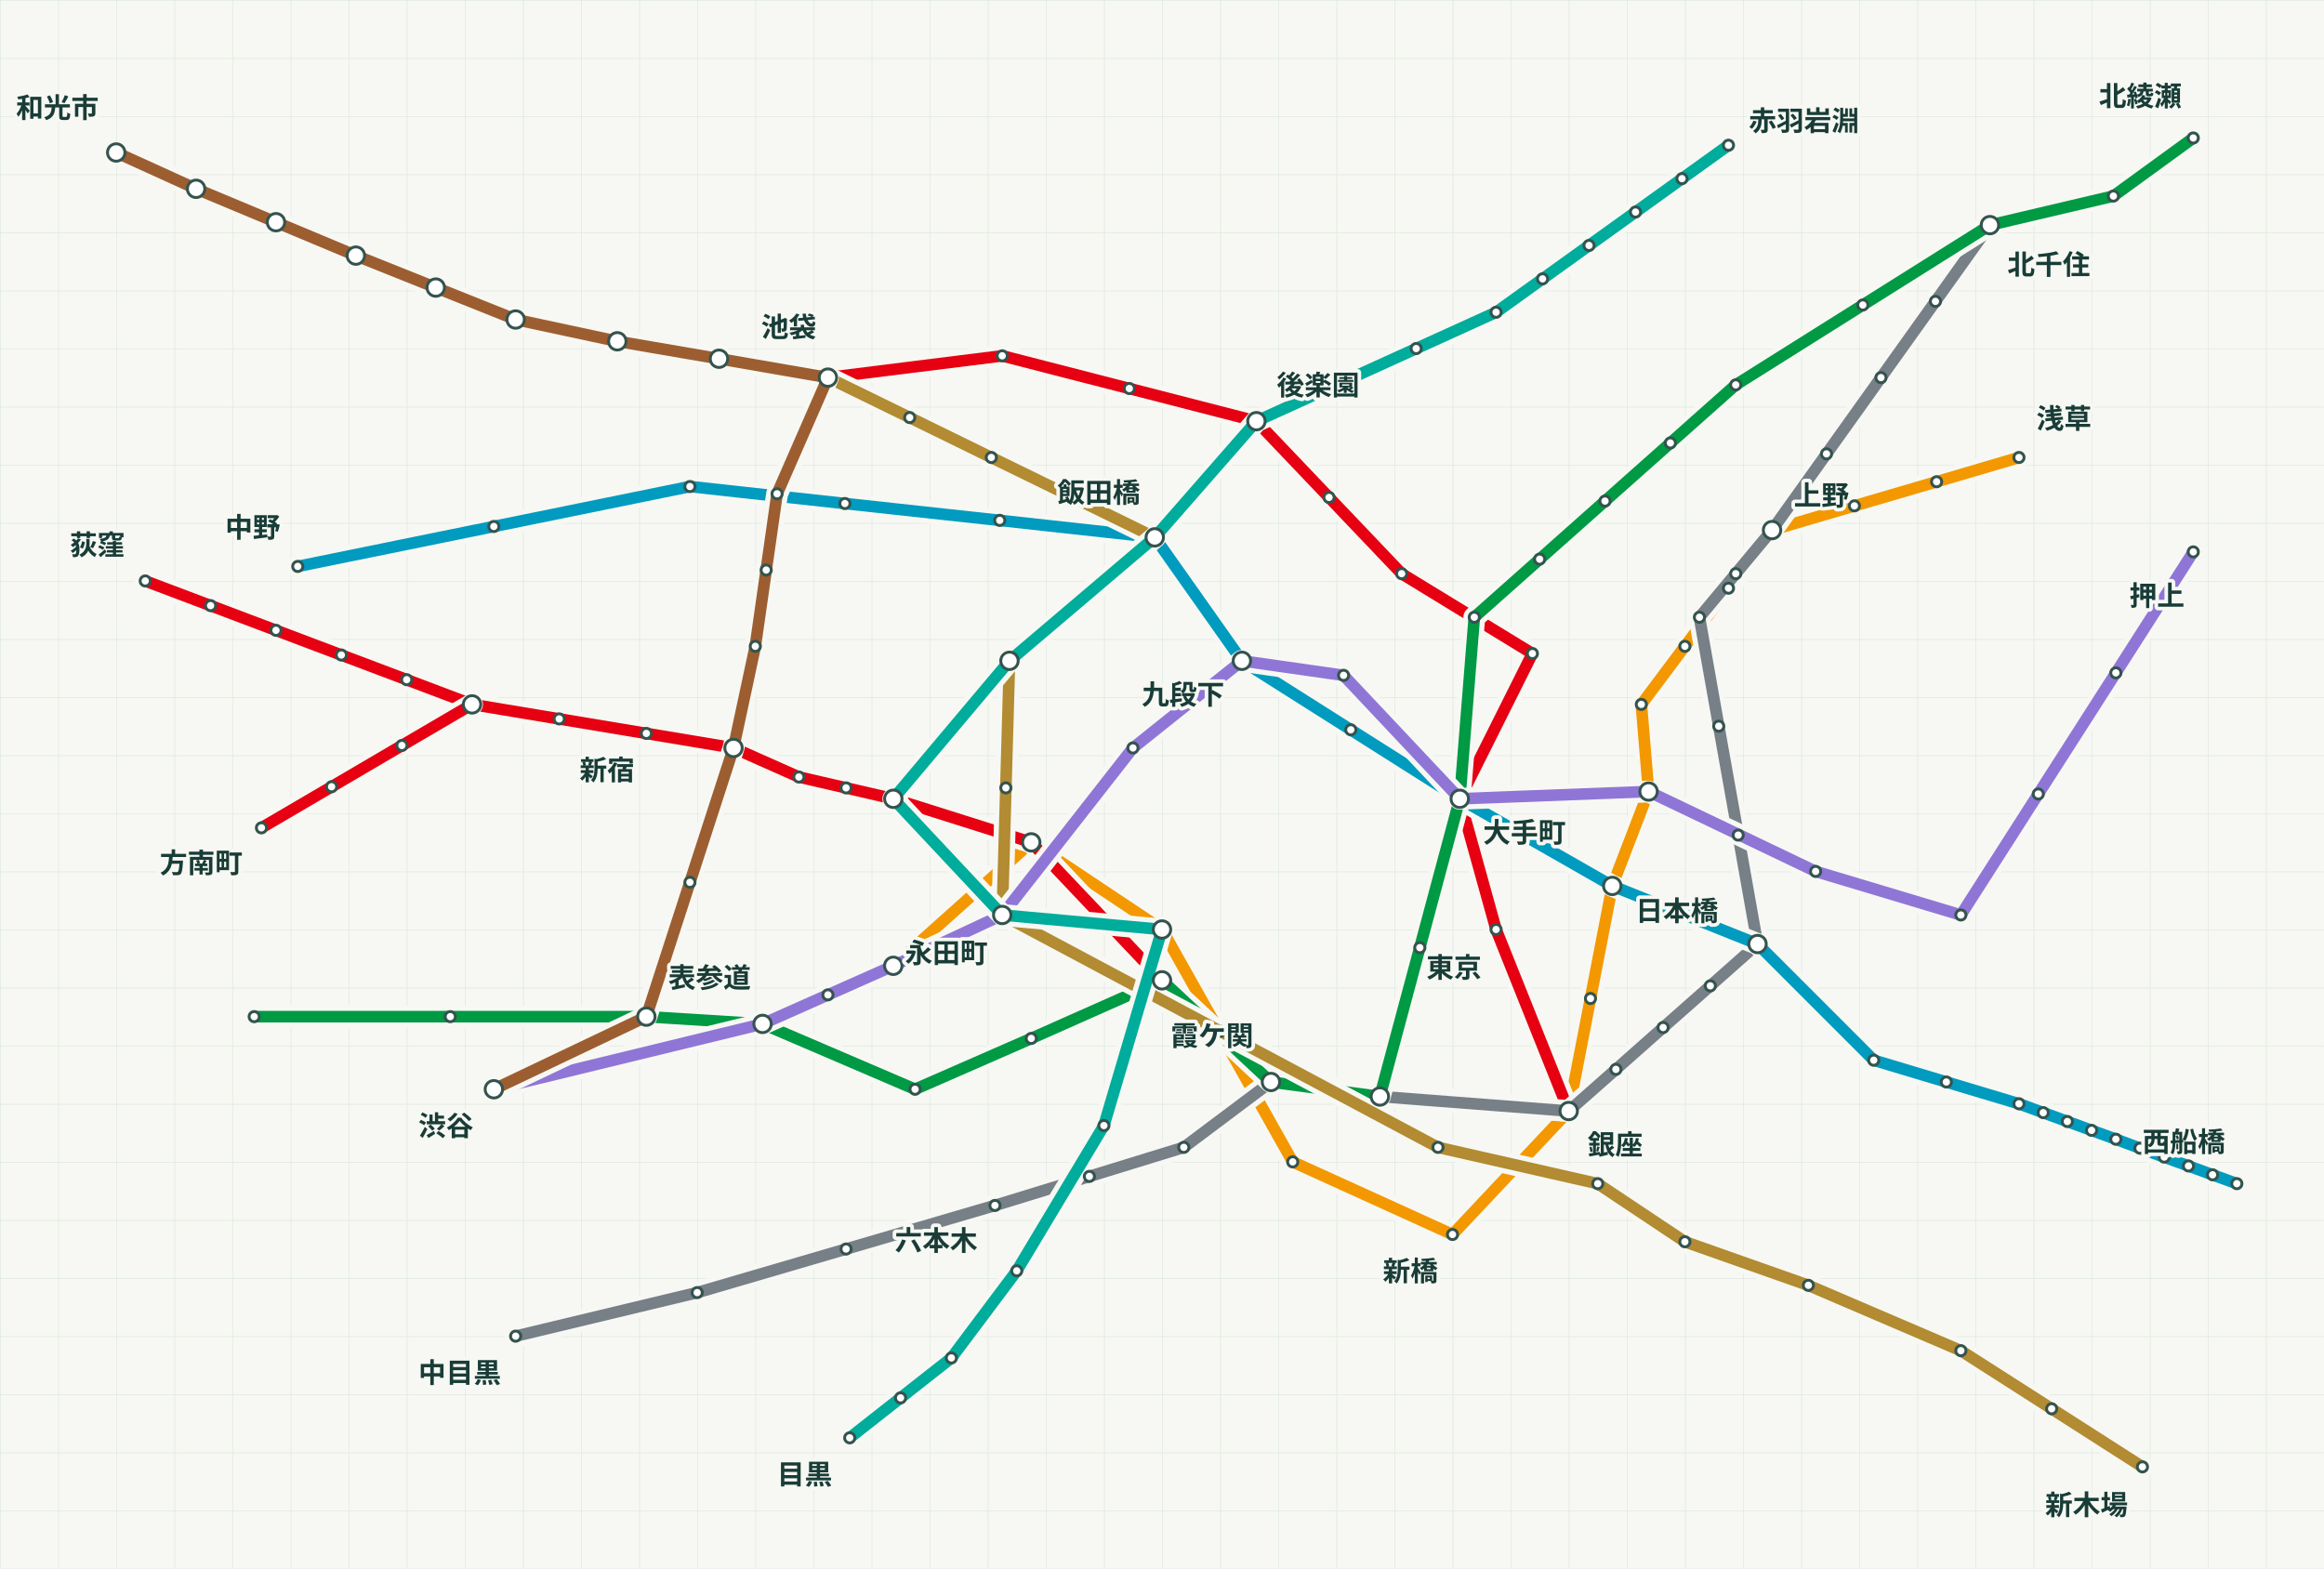
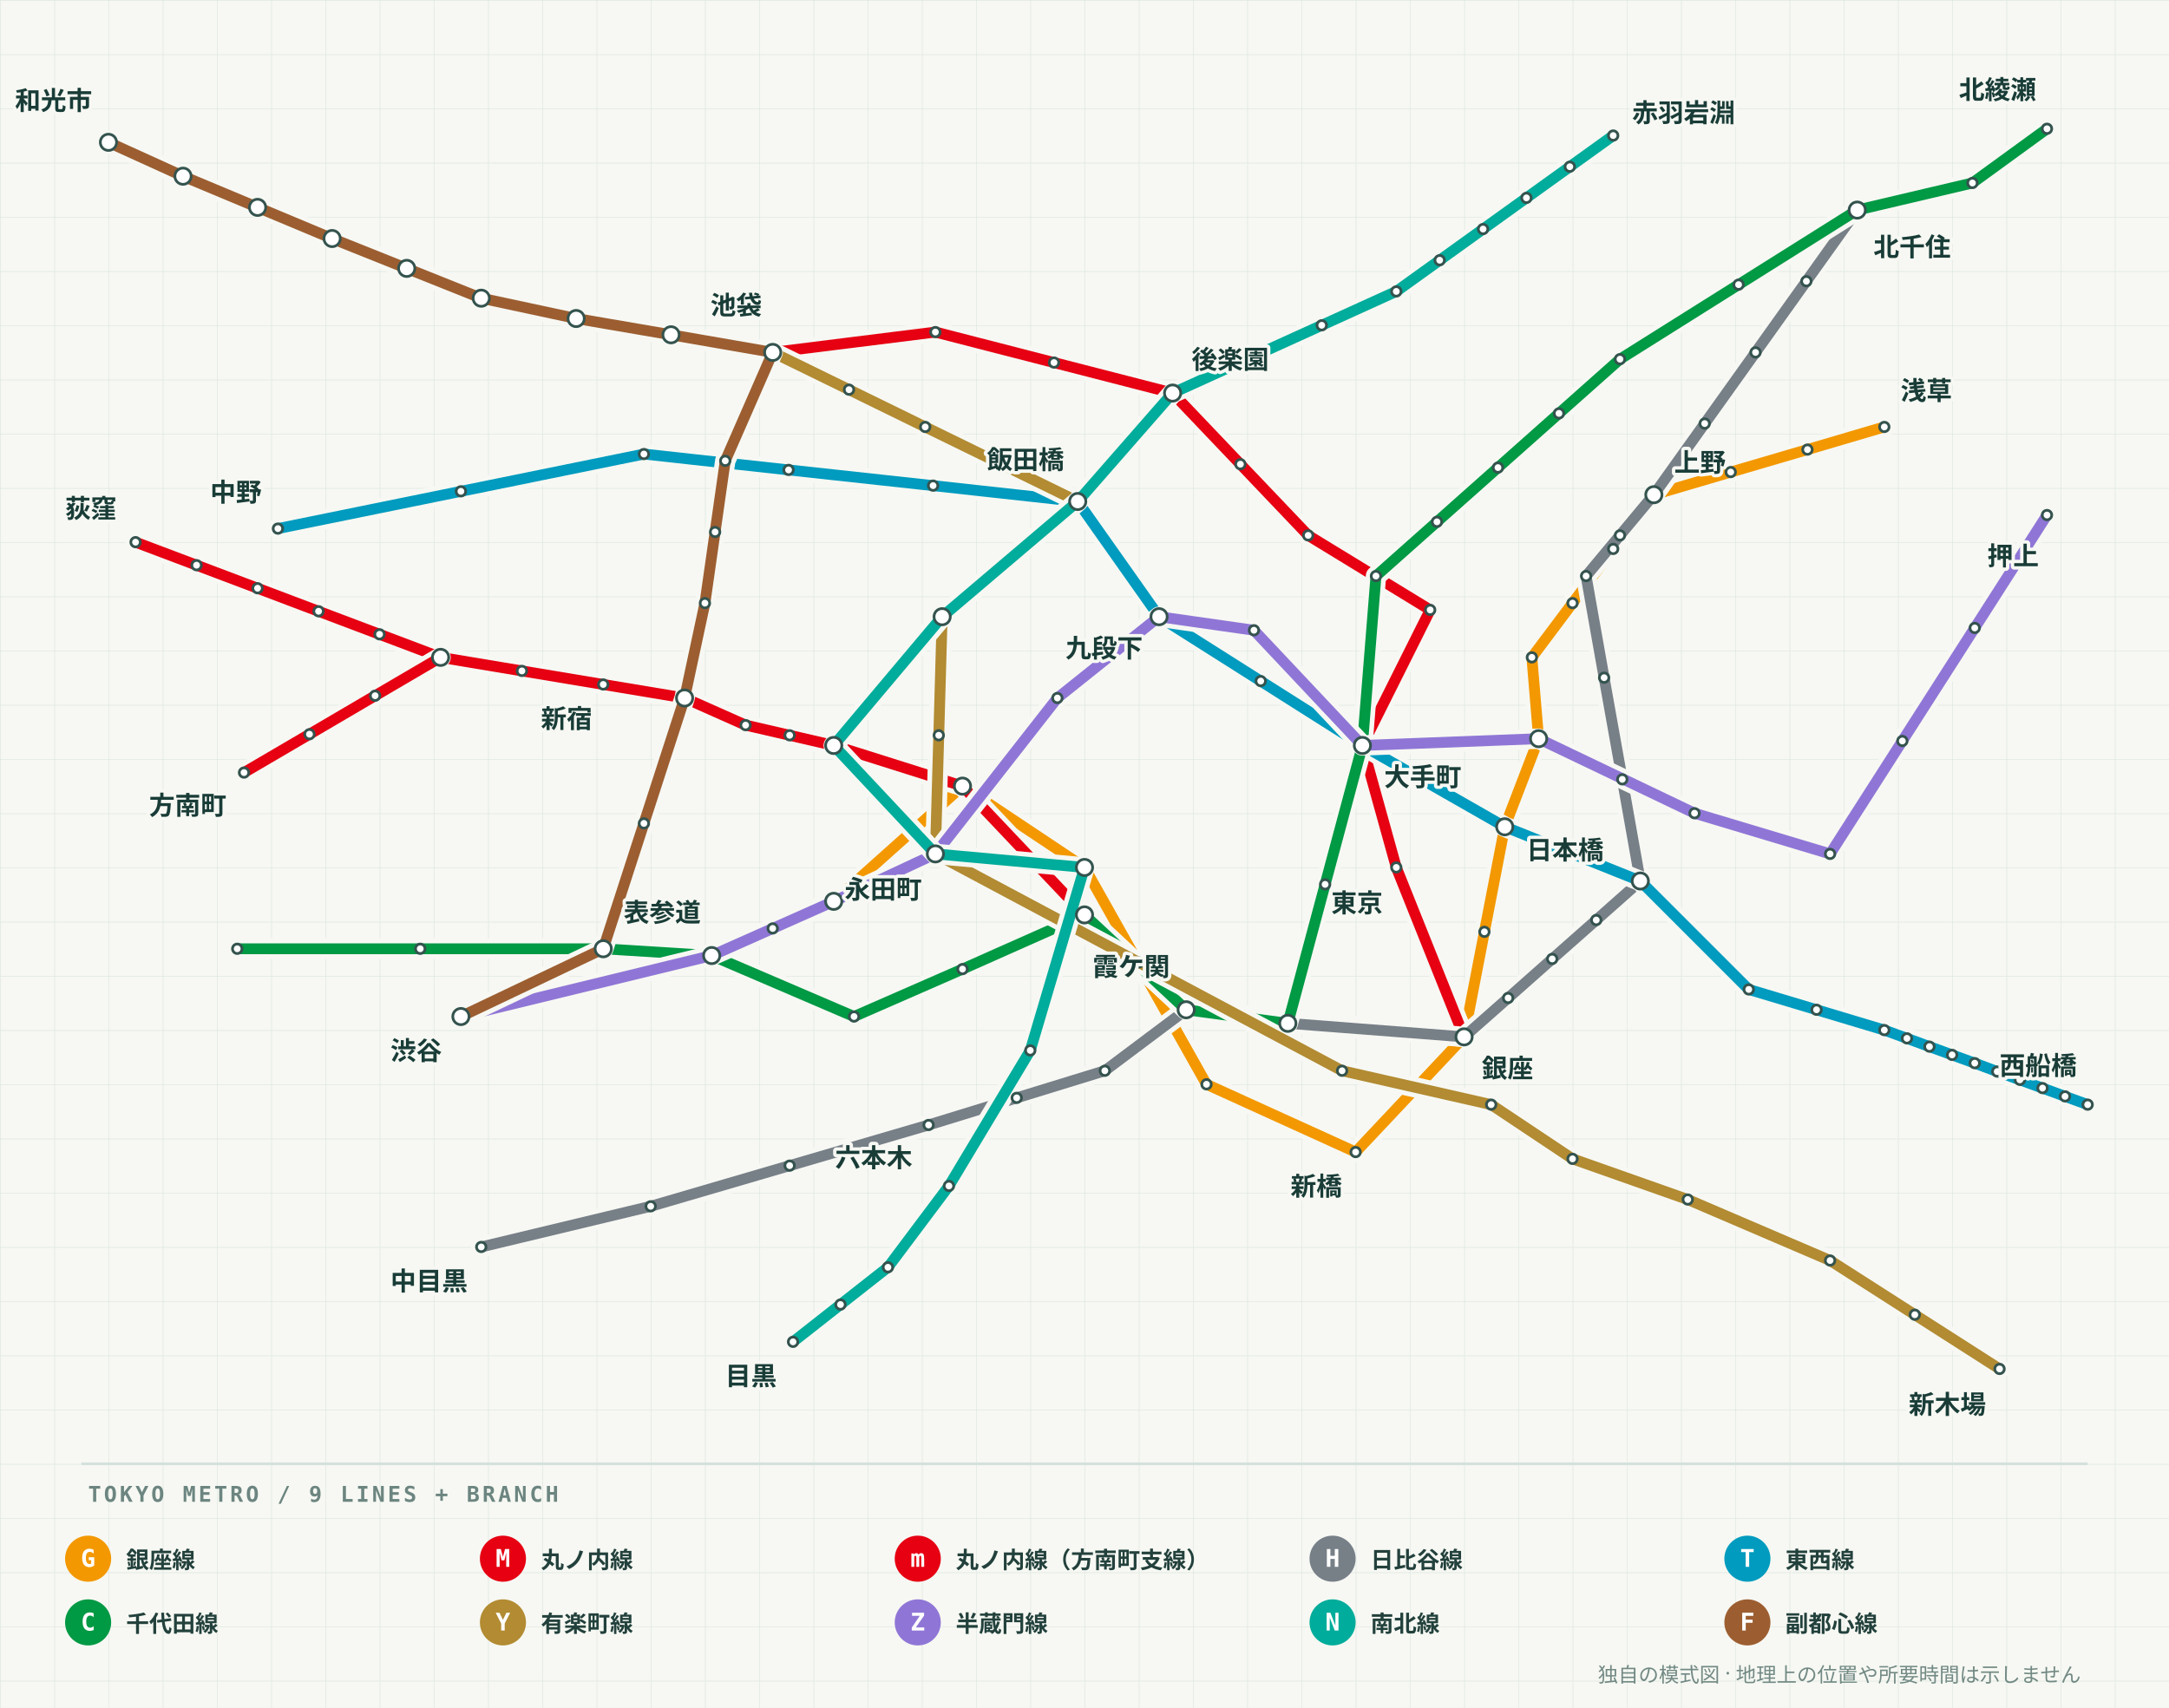
- <svg xmlns="http://www.w3.org/2000/svg" class="network-svg" viewBox="0 0 1600 1080" role="img" aria-label="東京メトロ全9路線の独自模式図。各路線の駅順と主な接続駅を示します">
-   <style>.network-route{fill:none;stroke-linecap:round;stroke-linejoin:round}.route-casing{stroke:#f7f8f3;stroke-width:15}.route-color{stroke-width:8;fill:none}.network-station circle{fill:#fff;stroke:#34534e;stroke-width:2}.network-label{font:700 19px sans-serif;fill:#193c37;paint-order:stroke;stroke:#f7f8f3;stroke-width:5;stroke-linejoin:round}</style>
+ <svg xmlns="http://www.w3.org/2000/svg" class="network-svg" viewBox="0 0 1600 1260" role="img" aria-label="東京メトロ全9路線の独自模式図。各路線の駅順と主な接続駅を示します">
+   <style>
+ .network-route{fill:none;stroke-linecap:round;stroke-linejoin:round}
+ .route-casing{stroke:#f7f8f3;stroke-width:15}
+ .route-color{stroke-width:8;fill:none}
+ .network-station circle{fill:#fff;stroke:#34534e;stroke-width:2}
+ .network-label{font:700 19px sans-serif;fill:#193c37;paint-order:stroke;stroke:#f7f8f3;stroke-width:5;stroke-linejoin:round}
+ .network-legend .legend-heading{font:700 16px monospace;letter-spacing:2px;fill:#6c8580}
+ .network-legend .legend-code{font:700 18px monospace;fill:#fff}
+ .network-legend .legend-name{font:700 17px sans-serif;fill:#23413c}
+ .network-legend .legend-note{font:500 15px sans-serif;fill:#728984}
+ </style>
  <defs>
    <pattern id="map-grid" width="40" height="40" patternUnits="userSpaceOnUse">
      <path d="M40 0H0V40" fill="none" stroke="#dbe5e1" stroke-width=".8" />
    </pattern>
  </defs>
-   <rect width="1600" height="1080" fill="#f7f8f3" />
-   <rect width="1600" height="1080" fill="url(#map-grid)" />
+   <rect width="1600" height="1260" fill="#f7f8f3" />
+   <rect width="1600" height="1260" fill="url(#map-grid)" />
  <g class="network-route" data-route="G">
    <path class="route-casing" d="M340 750 L525 705 L570 685 L615 665 L710 580 L800 640 L890 800 L1000 850 L1080 765 L1095 687.5 L1110 610 L1135 545 L1130 485 L1160 445 L1190 405 L1220 365 L1276.7 348.3 L1333.3 331.7 L1390 315" />
    <path class="route-color" d="M340 750 L525 705 L570 685 L615 665 L710 580 L800 640 L890 800 L1000 850 L1080 765 L1095 687.5 L1110 610 L1135 545 L1130 485 L1160 445 L1190 405 L1220 365 L1276.7 348.3 L1333.3 331.7 L1390 315" stroke="#f39800" />
  </g>
  <g class="network-route" data-route="M">
    <path class="route-casing" d="M100 400 L145 417 L190 434 L235 451 L280 468 L325 485 L385 495 L445 505 L505 515 L550 535 L582.5 542.5 L615 550 L710 580 L800 675 L875 745 L1080 765 L1030 640 L1005 550 L1055 450 L965 395 L915 342.5 L865 290 L777.5 267.5 L690 245 L570 260" />
    <path class="route-color" d="M100 400 L145 417 L190 434 L235 451 L280 468 L325 485 L385 495 L445 505 L505 515 L550 535 L582.5 542.5 L615 550 L710 580 L800 675 L875 745 L1080 765 L1030 640 L1005 550 L1055 450 L965 395 L915 342.5 L865 290 L777.5 267.5 L690 245 L570 260" stroke="#e60012" />
  </g>
  <g class="network-route" data-route="Mb">
    <path class="route-casing" d="M180 570 L228.3 541.7 L276.7 513.3 L325 485" />
    <path class="route-color" d="M180 570 L228.3 541.7 L276.7 513.3 L325 485" stroke="#e60012" />
  </g>
  <g class="network-route" data-route="H">
    <path class="route-casing" d="M355 920 L480 890 L582.5 860 L685 830 L750 810 L815 790 L875 745 L950 755 L1080 765 L1112.5 736.3 L1145 707.5 L1177.5 678.8 L1210 650 L1196.7 575 L1183.3 500 L1170 425 L1195 395 L1220 365 L1257.5 312.5 L1295 260 L1332.5 207.5 L1370 155" />
    <path class="route-color" d="M355 920 L480 890 L582.5 860 L685 830 L750 810 L815 790 L875 745 L950 755 L1080 765 L1112.5 736.3 L1145 707.5 L1177.5 678.8 L1210 650 L1196.7 575 L1183.3 500 L1170 425 L1195 395 L1220 365 L1257.5 312.5 L1295 260 L1332.5 207.5 L1370 155" stroke="#777f87" />
  </g>
  <g class="network-route" data-route="T">
    <path class="route-casing" d="M205 390 L340 362.5 L475 335 L581.7 346.7 L688.3 358.3 L795 370 L855 455 L930 502.5 L1005 550 L1110 610 L1210 650 L1290 730 L1340 745 L1390 760 L1406.7 766.1 L1423.3 772.2 L1440 778.3 L1456.7 784.4 L1473.3 790.6 L1490 796.7 L1506.7 802.8 L1523.3 808.9 L1540 815" />
    <path class="route-color" d="M205 390 L340 362.5 L475 335 L581.7 346.7 L688.3 358.3 L795 370 L855 455 L930 502.5 L1005 550 L1110 610 L1210 650 L1290 730 L1340 745 L1390 760 L1406.7 766.1 L1423.3 772.2 L1440 778.3 L1456.7 784.4 L1473.3 790.6 L1490 796.7 L1506.7 802.8 L1523.3 808.9 L1540 815" stroke="#009bbf" />
  </g>
  <g class="network-route" data-route="C">
    <path class="route-casing" d="M175 700 L310 700 L445 700 L525 705 L630 750 L710 715 L800 675 L875 745 L950 755 L977.5 652.5 L1005 550 L1015 425 L1060 385 L1105 345 L1150 305 L1195 265 L1282.5 210 L1370 155 L1455 135 L1510 95" />
    <path class="route-color" d="M175 700 L310 700 L445 700 L525 705 L630 750 L710 715 L800 675 L875 745 L950 755 L977.5 652.5 L1005 550 L1015 425 L1060 385 L1105 345 L1150 305 L1195 265 L1282.5 210 L1370 155 L1455 135 L1510 95" stroke="#009944" />
  </g>
  <g class="network-route" data-route="Y">
    <path class="route-casing" d="M80 105 L135 130 L190 153 L245 176 L300 198 L355 220 L425 235 L495 247 L570 260 L626.3 287.5 L682.5 315 L738.8 342.5 L795 370 L695 455 L692.5 542.5 L690 630 L840 710 L990 790 L1100 815 L1160 855 L1245 885 L1350 930 L1412.5 970 L1475 1010" />
    <path class="route-color" d="M80 105 L135 130 L190 153 L245 176 L300 198 L355 220 L425 235 L495 247 L570 260 L626.3 287.5 L682.5 315 L738.8 342.5 L795 370 L695 455 L692.5 542.5 L690 630 L840 710 L990 790 L1100 815 L1160 855 L1245 885 L1350 930 L1412.5 970 L1475 1010" stroke="#b28b32" />
  </g>
  <g class="network-route" data-route="Z">
    <path class="route-casing" d="M340 750 L525 705 L615 665 L690 630 L780 515 L855 455 L925 465 L1005 550 L1135 545 L1250 600 L1350 630 L1403.3 546.7 L1456.7 463.3 L1510 380" />
    <path class="route-color" d="M340 750 L525 705 L615 665 L690 630 L780 515 L855 455 L925 465 L1005 550 L1135 545 L1250 600 L1350 630 L1403.3 546.7 L1456.7 463.3 L1510 380" stroke="#8f76d6" />
  </g>
  <g class="network-route" data-route="N">
    <path class="route-casing" d="M585 990 L620 962.5 L655 935 L700 875 L760 775 L800 640 L690 630 L615 550 L695 455 L795 370 L865 290 L920 265 L975 240 L1030 215 L1062 192 L1094 169 L1126 146 L1158 123 L1190 100" />
    <path class="route-color" d="M585 990 L620 962.5 L655 935 L700 875 L760 775 L800 640 L690 630 L615 550 L695 455 L795 370 L865 290 L920 265 L975 240 L1030 215 L1062 192 L1094 169 L1126 146 L1158 123 L1190 100" stroke="#00ac9b" />
  </g>
  <g class="network-route" data-route="F">
    <path class="route-casing" d="M80 105 L135 130 L190 153 L245 176 L300 198 L355 220 L425 235 L495 247 L570 260 L535 340 L527.5 392.5 L520 445 L505 515 L475 607.5 L445 700 L340 750" />
    <path class="route-color" d="M80 105 L135 130 L190 153 L245 176 L300 198 L355 220 L425 235 L495 247 L570 260 L535 340 L527.5 392.5 L520 445 L505 515 L475 607.5 L445 700 L340 750" stroke="#9c5e31" />
  </g>
  <g class="network-station" transform="translate(340 750)">
    <circle r="6" />
  </g>
  <g class="network-station" transform="translate(525 705)">
    <circle r="6" />
  </g>
  <g class="network-station" transform="translate(570 685)">
    <circle r="3.5" />
  </g>
  <g class="network-station" transform="translate(615 665)">
    <circle r="6" />
  </g>
  <g class="network-station" transform="translate(710 580)">
    <circle r="6" />
  </g>
  <g class="network-station" transform="translate(800 640)">
    <circle r="6" />
  </g>
  <g class="network-station" transform="translate(890 800)">
    <circle r="3.5" />
  </g>
  <g class="network-station" transform="translate(1000 850)">
    <circle r="3.5" />
  </g>
  <g class="network-station" transform="translate(1080 765)">
    <circle r="6" />
  </g>
  <g class="network-station" transform="translate(1095 687.5)">
    <circle r="3.5" />
  </g>
  <g class="network-station" transform="translate(1110 610)">
    <circle r="6" />
  </g>
  <g class="network-station" transform="translate(1135 545)">
    <circle r="6" />
  </g>
  <g class="network-station" transform="translate(1130 485)">
    <circle r="3.5" />
  </g>
  <g class="network-station" transform="translate(1160 445)">
    <circle r="3.5" />
  </g>
  <g class="network-station" transform="translate(1190 405)">
    <circle r="3.5" />
  </g>
  <g class="network-station" transform="translate(1220 365)">
    <circle r="6" />
  </g>
  <g class="network-station" transform="translate(1276.7 348.3)">
    <circle r="3.5" />
  </g>
  <g class="network-station" transform="translate(1333.3 331.7)">
    <circle r="3.5" />
  </g>
  <g class="network-station" transform="translate(1390 315)">
    <circle r="3.5" />
  </g>
  <g class="network-station" transform="translate(100 400)">
    <circle r="3.5" />
  </g>
  <g class="network-station" transform="translate(145 417)">
    <circle r="3.5" />
  </g>
  <g class="network-station" transform="translate(190 434)">
    <circle r="3.5" />
  </g>
  <g class="network-station" transform="translate(235 451)">
    <circle r="3.5" />
  </g>
  <g class="network-station" transform="translate(280 468)">
    <circle r="3.5" />
  </g>
  <g class="network-station" transform="translate(325 485)">
    <circle r="6" />
  </g>
  <g class="network-station" transform="translate(385 495)">
    <circle r="3.5" />
  </g>
  <g class="network-station" transform="translate(445 505)">
    <circle r="3.5" />
  </g>
  <g class="network-station" transform="translate(505 515)">
    <circle r="6" />
  </g>
  <g class="network-station" transform="translate(550 535)">
    <circle r="3.5" />
  </g>
  <g class="network-station" transform="translate(582.5 542.5)">
    <circle r="3.5" />
  </g>
  <g class="network-station" transform="translate(615 550)">
    <circle r="6" />
  </g>
  <g class="network-station" transform="translate(800 675)">
    <circle r="6" />
  </g>
  <g class="network-station" transform="translate(875 745)">
    <circle r="6" />
  </g>
  <g class="network-station" transform="translate(1030 640)">
    <circle r="3.5" />
  </g>
  <g class="network-station" transform="translate(1005 550)">
    <circle r="6" />
  </g>
  <g class="network-station" transform="translate(1055 450)">
    <circle r="3.5" />
  </g>
  <g class="network-station" transform="translate(965 395)">
    <circle r="3.5" />
  </g>
  <g class="network-station" transform="translate(915 342.5)">
    <circle r="3.5" />
  </g>
  <g class="network-station" transform="translate(865 290)">
    <circle r="6" />
  </g>
  <g class="network-station" transform="translate(777.5 267.5)">
    <circle r="3.5" />
  </g>
  <g class="network-station" transform="translate(690 245)">
    <circle r="3.5" />
  </g>
  <g class="network-station" transform="translate(570 260)">
    <circle r="6" />
  </g>
  <g class="network-station" transform="translate(180 570)">
    <circle r="3.5" />
  </g>
  <g class="network-station" transform="translate(228.3 541.7)">
    <circle r="3.5" />
  </g>
  <g class="network-station" transform="translate(276.7 513.3)">
    <circle r="3.5" />
  </g>
  <g class="network-station" transform="translate(355 920)">
    <circle r="3.5" />
  </g>
  <g class="network-station" transform="translate(480 890)">
    <circle r="3.5" />
  </g>
  <g class="network-station" transform="translate(582.5 860)">
    <circle r="3.5" />
  </g>
  <g class="network-station" transform="translate(685 830)">
    <circle r="3.5" />
  </g>
  <g class="network-station" transform="translate(750 810)">
    <circle r="3.5" />
  </g>
  <g class="network-station" transform="translate(815 790)">
    <circle r="3.5" />
  </g>
  <g class="network-station" transform="translate(950 755)">
    <circle r="6" />
  </g>
  <g class="network-station" transform="translate(1112.5 736.3)">
    <circle r="3.5" />
  </g>
  <g class="network-station" transform="translate(1145 707.5)">
    <circle r="3.5" />
  </g>
  <g class="network-station" transform="translate(1177.5 678.8)">
    <circle r="3.5" />
  </g>
  <g class="network-station" transform="translate(1210 650)">
    <circle r="6" />
  </g>
  <g class="network-station" transform="translate(1196.7 575)">
    <circle r="3.5" />
  </g>
  <g class="network-station" transform="translate(1183.3 500)">
    <circle r="3.5" />
  </g>
  <g class="network-station" transform="translate(1170 425)">
    <circle r="3.5" />
  </g>
  <g class="network-station" transform="translate(1195 395)">
    <circle r="3.5" />
  </g>
  <g class="network-station" transform="translate(1257.5 312.5)">
    <circle r="3.5" />
  </g>
  <g class="network-station" transform="translate(1295 260)">
    <circle r="3.5" />
  </g>
  <g class="network-station" transform="translate(1332.5 207.5)">
    <circle r="3.5" />
  </g>
  <g class="network-station" transform="translate(1370 155)">
    <circle r="6" />
  </g>
  <g class="network-station" transform="translate(205 390)">
    <circle r="3.5" />
  </g>
  <g class="network-station" transform="translate(340 362.5)">
    <circle r="3.5" />
  </g>
  <g class="network-station" transform="translate(475 335)">
    <circle r="3.5" />
  </g>
  <g class="network-station" transform="translate(581.7 346.7)">
    <circle r="3.5" />
  </g>
  <g class="network-station" transform="translate(688.3 358.3)">
    <circle r="3.5" />
  </g>
  <g class="network-station" transform="translate(795 370)">
    <circle r="6" />
  </g>
  <g class="network-station" transform="translate(855 455)">
    <circle r="6" />
  </g>
  <g class="network-station" transform="translate(930 502.5)">
    <circle r="3.5" />
  </g>
  <g class="network-station" transform="translate(1290 730)">
    <circle r="3.5" />
  </g>
  <g class="network-station" transform="translate(1340 745)">
    <circle r="3.5" />
  </g>
  <g class="network-station" transform="translate(1390 760)">
    <circle r="3.5" />
  </g>
  <g class="network-station" transform="translate(1406.7 766.1)">
    <circle r="3.5" />
  </g>
  <g class="network-station" transform="translate(1423.3 772.2)">
    <circle r="3.5" />
  </g>
  <g class="network-station" transform="translate(1440 778.3)">
    <circle r="3.5" />
  </g>
  <g class="network-station" transform="translate(1456.7 784.4)">
    <circle r="3.5" />
  </g>
  <g class="network-station" transform="translate(1473.3 790.6)">
    <circle r="3.5" />
  </g>
  <g class="network-station" transform="translate(1490 796.7)">
    <circle r="3.5" />
  </g>
  <g class="network-station" transform="translate(1506.7 802.8)">
    <circle r="3.5" />
  </g>
  <g class="network-station" transform="translate(1523.3 808.9)">
    <circle r="3.5" />
  </g>
  <g class="network-station" transform="translate(1540 815)">
    <circle r="3.5" />
  </g>
  <g class="network-station" transform="translate(175 700)">
    <circle r="3.5" />
  </g>
  <g class="network-station" transform="translate(310 700)">
    <circle r="3.5" />
  </g>
  <g class="network-station" transform="translate(445 700)">
    <circle r="6" />
  </g>
  <g class="network-station" transform="translate(630 750)">
    <circle r="3.5" />
  </g>
  <g class="network-station" transform="translate(710 715)">
    <circle r="3.5" />
  </g>
  <g class="network-station" transform="translate(977.5 652.5)">
    <circle r="3.5" />
  </g>
  <g class="network-station" transform="translate(1015 425)">
    <circle r="3.5" />
  </g>
  <g class="network-station" transform="translate(1060 385)">
    <circle r="3.5" />
  </g>
  <g class="network-station" transform="translate(1105 345)">
    <circle r="3.5" />
  </g>
  <g class="network-station" transform="translate(1150 305)">
    <circle r="3.5" />
  </g>
  <g class="network-station" transform="translate(1195 265)">
    <circle r="3.5" />
  </g>
  <g class="network-station" transform="translate(1282.5 210)">
    <circle r="3.5" />
  </g>
  <g class="network-station" transform="translate(1455 135)">
    <circle r="3.5" />
  </g>
  <g class="network-station" transform="translate(1510 95)">
    <circle r="3.5" />
  </g>
  <g class="network-station" transform="translate(80 105)">
    <circle r="6" />
  </g>
  <g class="network-station" transform="translate(135 130)">
    <circle r="6" />
  </g>
  <g class="network-station" transform="translate(190 153)">
    <circle r="6" />
  </g>
  <g class="network-station" transform="translate(245 176)">
    <circle r="6" />
  </g>
  <g class="network-station" transform="translate(300 198)">
    <circle r="6" />
  </g>
  <g class="network-station" transform="translate(355 220)">
    <circle r="6" />
  </g>
  <g class="network-station" transform="translate(425 235)">
    <circle r="6" />
  </g>
  <g class="network-station" transform="translate(495 247)">
    <circle r="6" />
  </g>
  <g class="network-station" transform="translate(626.3 287.5)">
    <circle r="3.5" />
  </g>
  <g class="network-station" transform="translate(682.5 315)">
    <circle r="3.5" />
  </g>
  <g class="network-station" transform="translate(738.8 342.5)">
    <circle r="3.5" />
  </g>
  <g class="network-station" transform="translate(695 455)">
    <circle r="6" />
  </g>
  <g class="network-station" transform="translate(692.5 542.5)">
    <circle r="3.5" />
  </g>
  <g class="network-station" transform="translate(690 630)">
    <circle r="6" />
  </g>
  <g class="network-station" transform="translate(840 710)">
    <circle r="3.5" />
  </g>
  <g class="network-station" transform="translate(990 790)">
    <circle r="3.5" />
  </g>
  <g class="network-station" transform="translate(1100 815)">
    <circle r="3.5" />
  </g>
  <g class="network-station" transform="translate(1160 855)">
    <circle r="3.5" />
  </g>
  <g class="network-station" transform="translate(1245 885)">
    <circle r="3.5" />
  </g>
  <g class="network-station" transform="translate(1350 930)">
    <circle r="3.5" />
  </g>
  <g class="network-station" transform="translate(1412.5 970)">
    <circle r="3.5" />
  </g>
  <g class="network-station" transform="translate(1475 1010)">
    <circle r="3.5" />
  </g>
  <g class="network-station" transform="translate(780 515)">
    <circle r="3.5" />
  </g>
  <g class="network-station" transform="translate(925 465)">
    <circle r="3.5" />
  </g>
  <g class="network-station" transform="translate(1250 600)">
    <circle r="3.5" />
  </g>
  <g class="network-station" transform="translate(1350 630)">
    <circle r="3.5" />
  </g>
  <g class="network-station" transform="translate(1403.3 546.7)">
    <circle r="3.5" />
  </g>
  <g class="network-station" transform="translate(1456.7 463.3)">
    <circle r="3.5" />
  </g>
  <g class="network-station" transform="translate(1510 380)">
    <circle r="3.5" />
  </g>
  <g class="network-station" transform="translate(585 990)">
    <circle r="3.5" />
  </g>
  <g class="network-station" transform="translate(620 962.5)">
    <circle r="3.5" />
  </g>
  <g class="network-station" transform="translate(655 935)">
    <circle r="3.5" />
  </g>
  <g class="network-station" transform="translate(700 875)">
    <circle r="3.5" />
  </g>
  <g class="network-station" transform="translate(760 775)">
    <circle r="3.5" />
  </g>
  <g class="network-station" transform="translate(920 265)">
    <circle r="3.5" />
  </g>
  <g class="network-station" transform="translate(975 240)">
    <circle r="3.5" />
  </g>
  <g class="network-station" transform="translate(1030 215)">
    <circle r="3.5" />
  </g>
  <g class="network-station" transform="translate(1062 192)">
    <circle r="3.5" />
  </g>
  <g class="network-station" transform="translate(1094 169)">
    <circle r="3.5" />
  </g>
  <g class="network-station" transform="translate(1126 146)">
    <circle r="3.5" />
  </g>
  <g class="network-station" transform="translate(1158 123)">
    <circle r="3.5" />
  </g>
  <g class="network-station" transform="translate(1190 100)">
    <circle r="3.5" />
  </g>
  <g class="network-station" transform="translate(535 340)">
    <circle r="3.5" />
  </g>
  <g class="network-station" transform="translate(527.5 392.5)">
    <circle r="3.5" />
  </g>
  <g class="network-station" transform="translate(520 445)">
    <circle r="3.5" />
  </g>
  <g class="network-station" transform="translate(475 607.5)">
    <circle r="3.5" />
  </g>
  <text class="network-label" x="68" y="81" text-anchor="end">和光市</text>
  <text class="network-label" x="86" y="382" text-anchor="end">荻窪</text>
  <text class="network-label" x="193" y="370" text-anchor="end">中野</text>
  <text class="network-label" x="167" y="601" text-anchor="end">方南町</text>
  <text class="network-label" x="562" y="232" text-anchor="end">池袋</text>
  <text class="network-label" x="437" y="537" text-anchor="end">新宿</text>
  <text class="network-label" x="326" y="782" text-anchor="end">渋谷</text>
  <text class="network-label" x="517" y="680" text-anchor="end">表参道</text>
  <text class="network-label" x="673" y="861" text-anchor="end">六本木</text>
  <text class="network-label" x="573" y="1022" text-anchor="end">目黒</text>
  <text class="network-label" x="345" y="952" text-anchor="end">中目黒</text>
  <text class="network-label" x="680" y="663" text-anchor="end">永田町</text>
  <text class="network-label" x="785" y="346" text-anchor="end">飯田橋</text>
  <text class="network-label" x="879" y="272" text-anchor="start">後楽園</text>
  <text class="network-label" x="843" y="485" text-anchor="end">九段下</text>
  <text class="network-label" x="1021" y="580" text-anchor="start">大手町</text>
  <text class="network-label" x="1020" y="673" text-anchor="end">東京</text>
  <text class="network-label" x="863" y="720" text-anchor="end">霞ケ関</text>
  <text class="network-label" x="1093" y="795" text-anchor="start">銀座</text>
  <text class="network-label" x="990" y="882" text-anchor="end">新橋</text>
  <text class="network-label" x="1126" y="634" text-anchor="start">日本橋</text>
  <text class="network-label" x="1235" y="348" text-anchor="start">上野</text>
  <text class="network-label" x="1402" y="295" text-anchor="start">浅草</text>
  <text class="network-label" x="1382" y="189" text-anchor="start">北千住</text>
  <text class="network-label" x="1502" y="73" text-anchor="end">北綾瀬</text>
  <text class="network-label" x="1204" y="90" text-anchor="start">赤羽岩淵</text>
  <text class="network-label" x="1504" y="417" text-anchor="end">押上</text>
  <text class="network-label" x="1532" y="793" text-anchor="end">西船橋</text>
  <text class="network-label" x="1465" y="1043" text-anchor="end">新木場</text>
+   <g class="network-legend">
+     <path d="M60 1080H1540" stroke="#d5e0db" stroke-width="2" />
+     <text x="65" y="1108" class="legend-heading">TOKYO METRO / 9 LINES + BRANCH</text>
+     <g transform="translate(65 1150)">
+       <circle r="17" fill="#f39800" />
+       <text text-anchor="middle" y="6" class="legend-code">G</text>
+       <text x="28" y="7" class="legend-name">銀座線</text>
+     </g>
+     <g transform="translate(371 1150)">
+       <circle r="17" fill="#e60012" />
+       <text text-anchor="middle" y="6" class="legend-code">M</text>
+       <text x="28" y="7" class="legend-name">丸ノ内線</text>
+     </g>
+     <g transform="translate(677 1150)">
+       <circle r="17" fill="#e60012" />
+       <text text-anchor="middle" y="6" class="legend-code">m</text>
+       <text x="28" y="7" class="legend-name">丸ノ内線（方南町支線）</text>
+     </g>
+     <g transform="translate(983 1150)">
+       <circle r="17" fill="#777f87" />
+       <text text-anchor="middle" y="6" class="legend-code">H</text>
+       <text x="28" y="7" class="legend-name">日比谷線</text>
+     </g>
+     <g transform="translate(1289 1150)">
+       <circle r="17" fill="#009bbf" />
+       <text text-anchor="middle" y="6" class="legend-code">T</text>
+       <text x="28" y="7" class="legend-name">東西線</text>
+     </g>
+     <g transform="translate(65 1197)">
+       <circle r="17" fill="#009944" />
+       <text text-anchor="middle" y="6" class="legend-code">C</text>
+       <text x="28" y="7" class="legend-name">千代田線</text>
+     </g>
+     <g transform="translate(371 1197)">
+       <circle r="17" fill="#b28b32" />
+       <text text-anchor="middle" y="6" class="legend-code">Y</text>
+       <text x="28" y="7" class="legend-name">有楽町線</text>
+     </g>
+     <g transform="translate(677 1197)">
+       <circle r="17" fill="#8f76d6" />
+       <text text-anchor="middle" y="6" class="legend-code">Z</text>
+       <text x="28" y="7" class="legend-name">半蔵門線</text>
+     </g>
+     <g transform="translate(983 1197)">
+       <circle r="17" fill="#00ac9b" />
+       <text text-anchor="middle" y="6" class="legend-code">N</text>
+       <text x="28" y="7" class="legend-name">南北線</text>
+     </g>
+     <g transform="translate(1289 1197)">
+       <circle r="17" fill="#9c5e31" />
+       <text text-anchor="middle" y="6" class="legend-code">F</text>
+       <text x="28" y="7" class="legend-name">副都心線</text>
+     </g>
+     <text x="1535" y="1241" text-anchor="end" class="legend-note">独自の模式図 · 地理上の位置や所要時間は示しません</text>
+   </g>
</svg>
